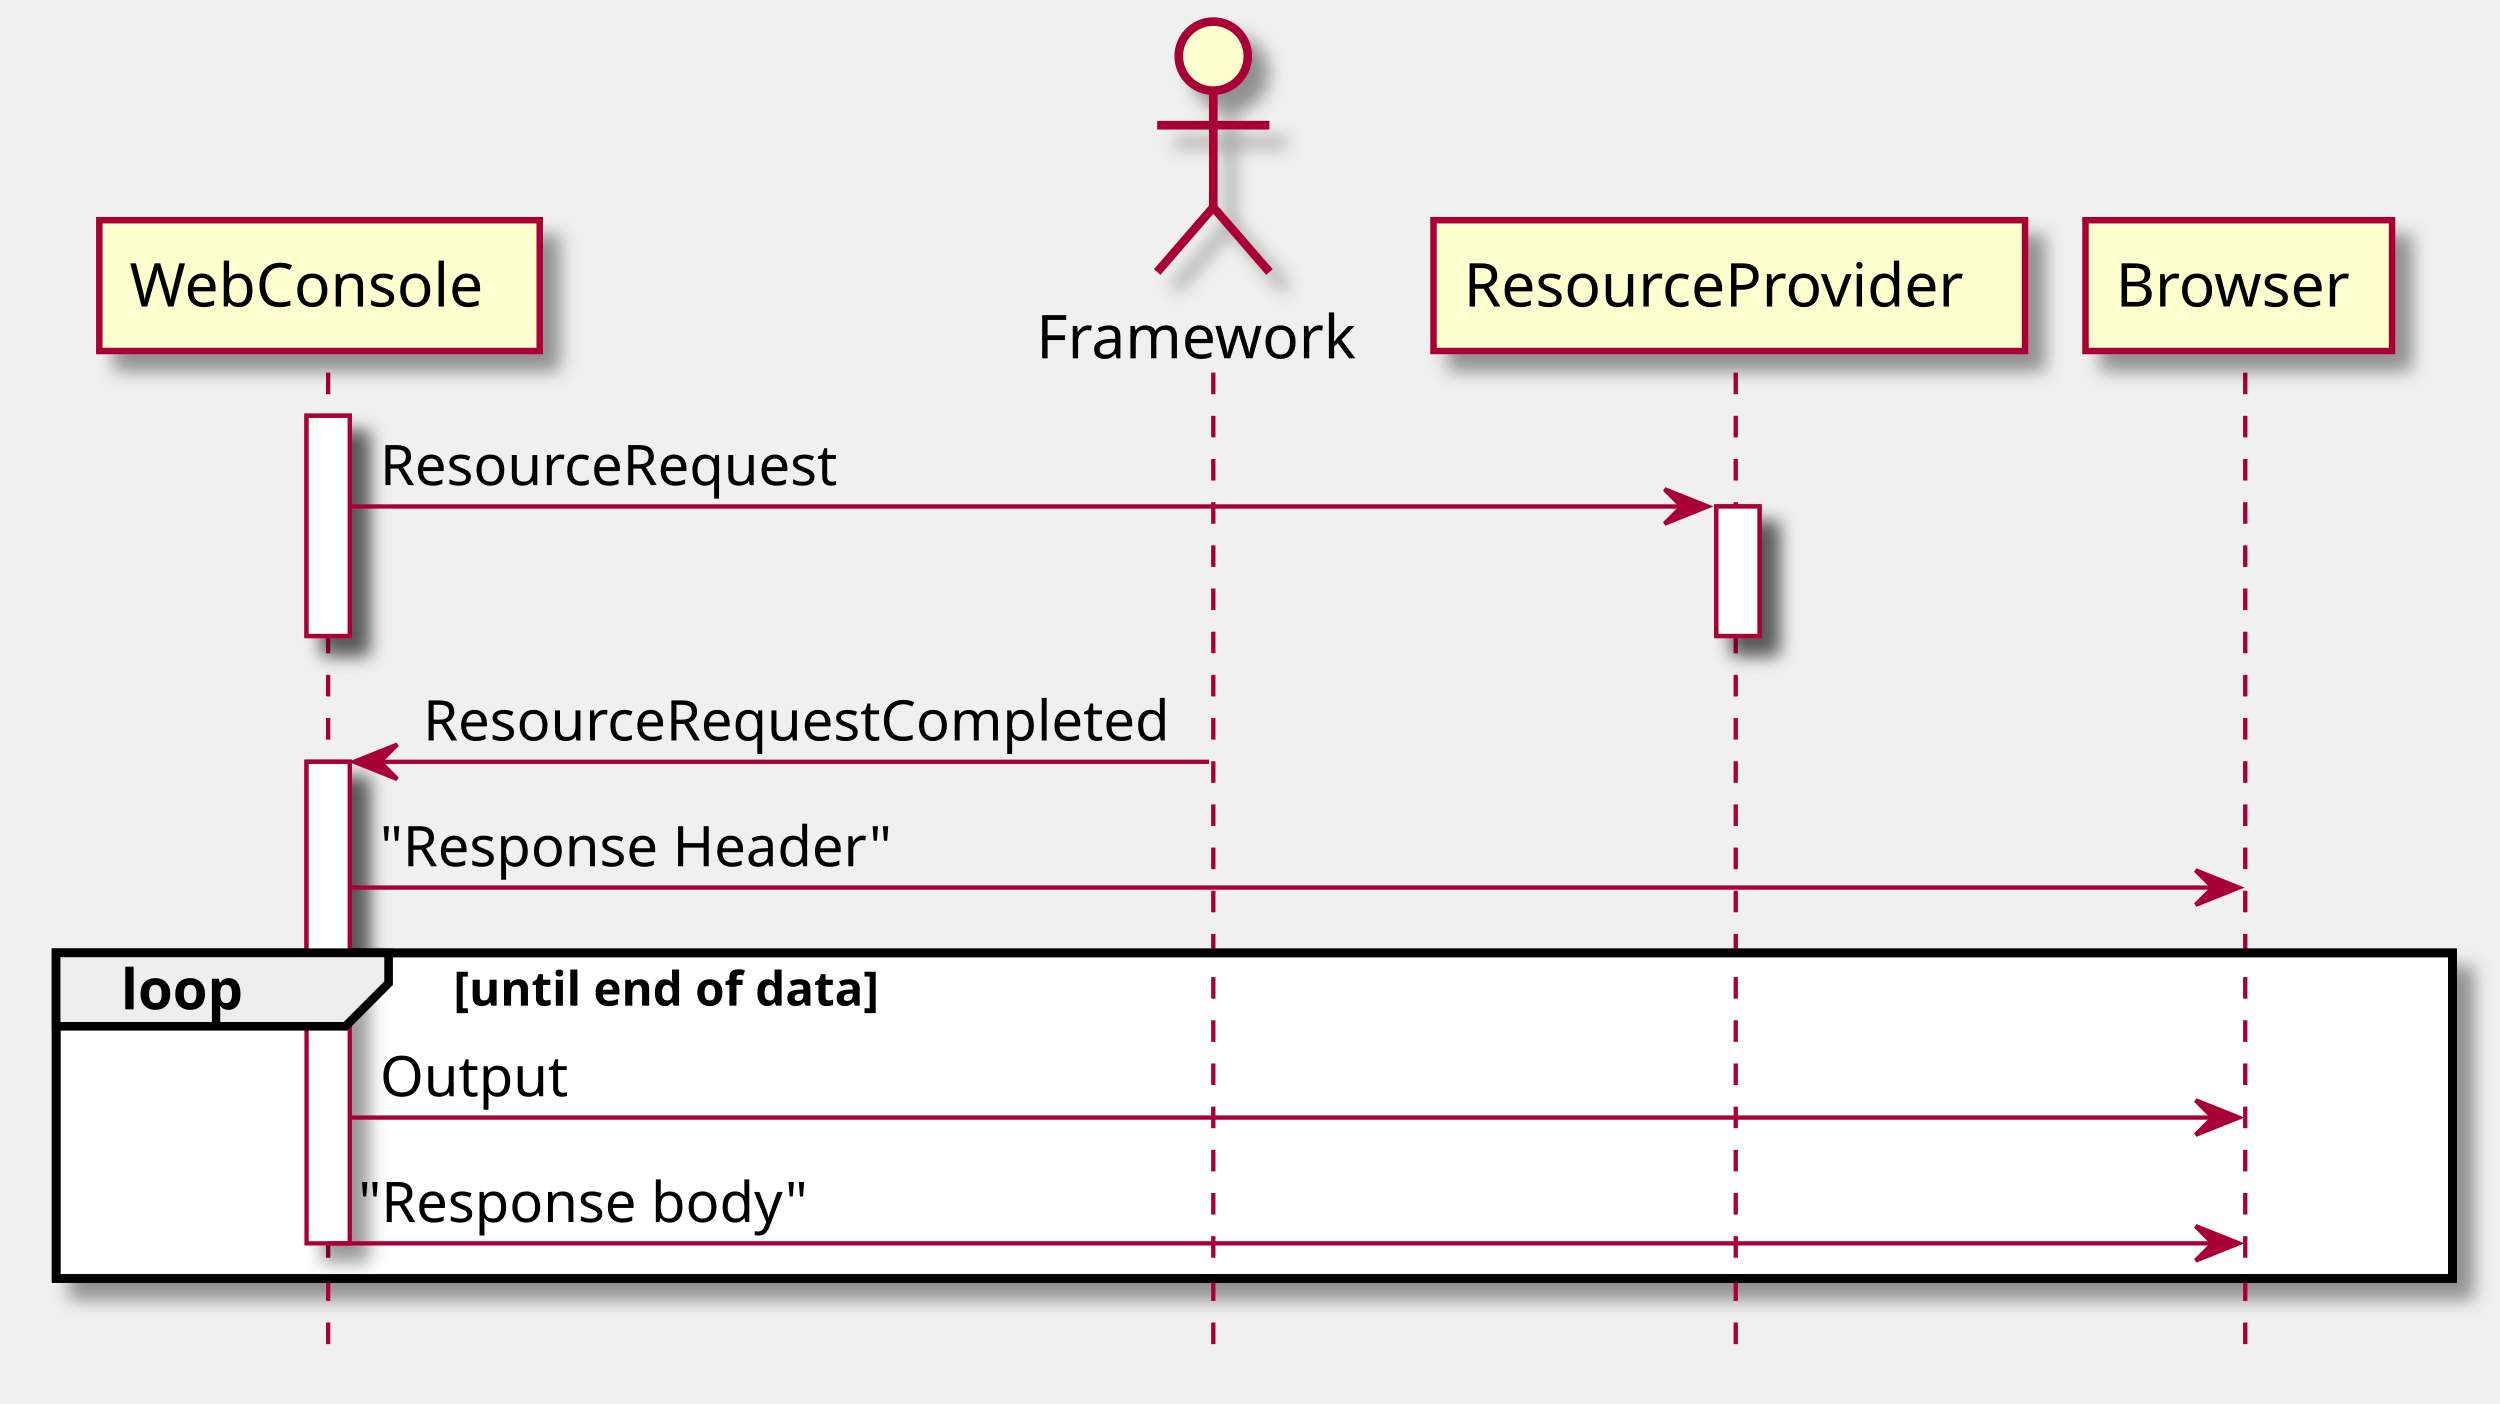
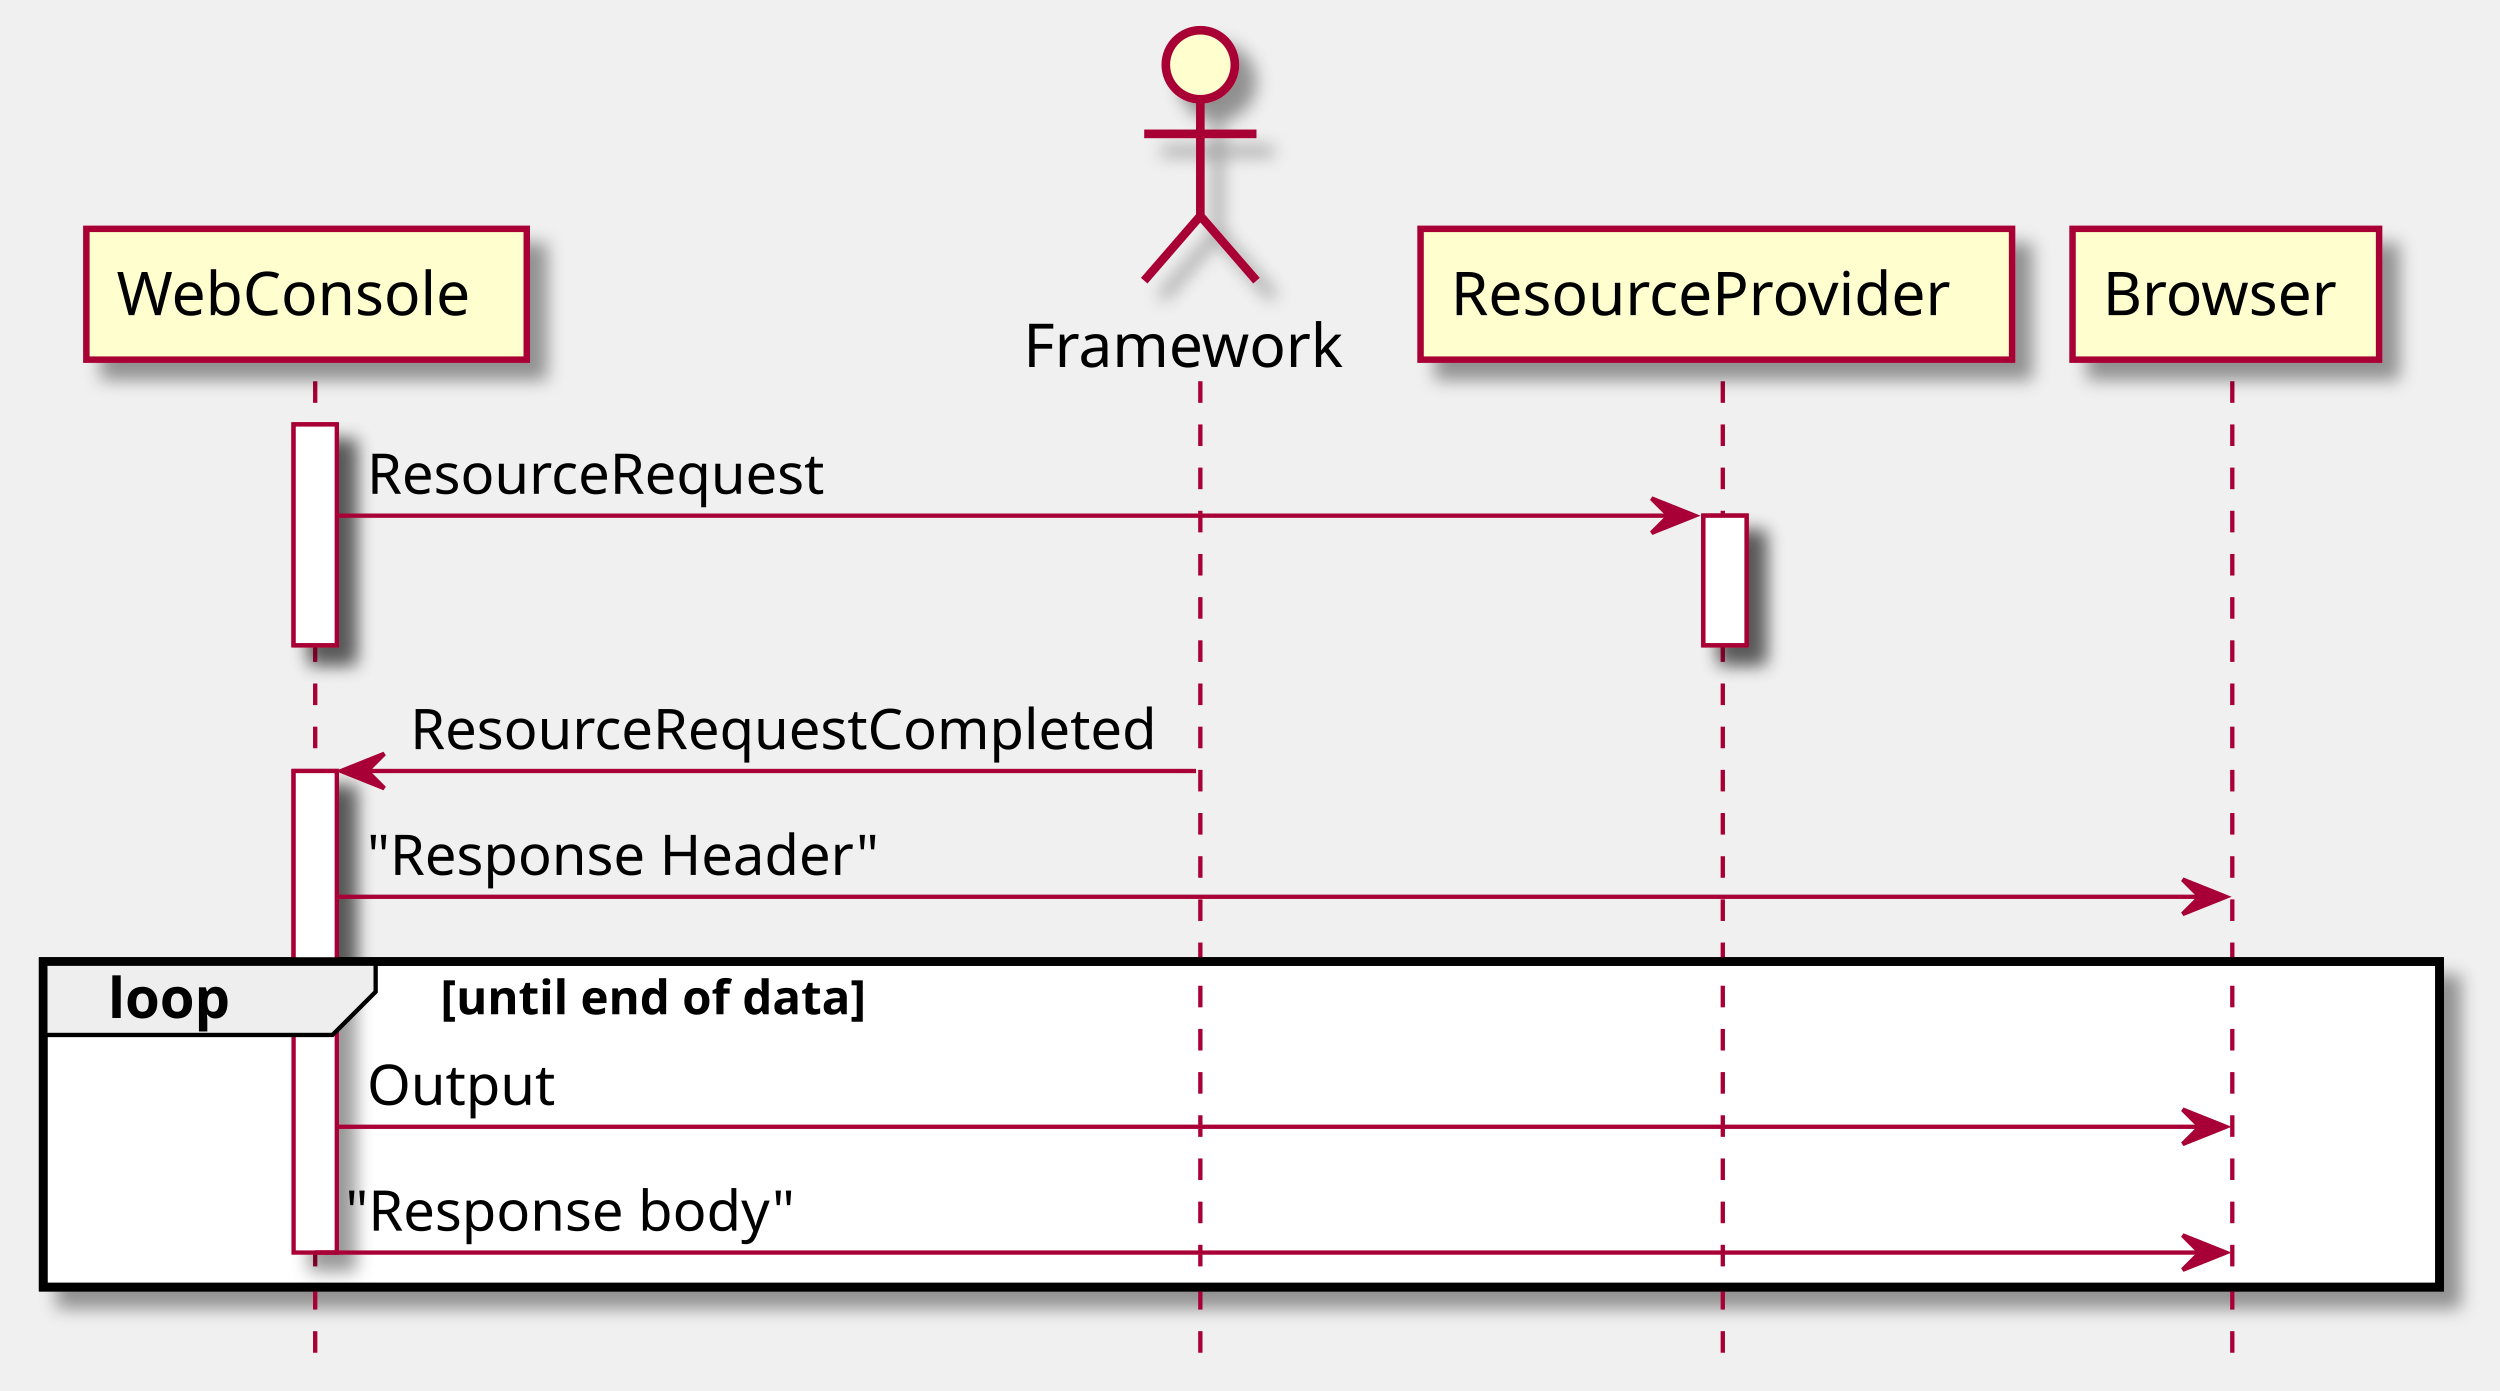
- <svg xmlns="http://www.w3.org/2000/svg" contentScriptType="application/ecmascript" contentStyleType="text/css" height="325px" preserveAspectRatio="none" style="width:579px;height:325px;" version="1.1" viewBox="0 0 579 325" width="579px" zoomAndPan="magnify">
+ <svg xmlns="http://www.w3.org/2000/svg" contentScriptType="application/ecmascript" contentStyleType="text/css" height="322px" preserveAspectRatio="none" style="width:579px;height:322px;background:#FFFFFF;" version="1.1" viewBox="0 0 579 322" width="579px" zoomAndPan="magnify">
  <defs>
    <filter height="300%" id="fld3jvn9oglw5" width="300%" x="-1" y="-1">
      <feGaussianBlur result="blurOut" stdDeviation="2.0" />
      <feColorMatrix in="blurOut" result="blurOut2" type="matrix" values="0 0 0 0 0 0 0 0 0 0 0 0 0 0 0 0 0 0 .4 0" />
      <feOffset dx="4.0" dy="4.0" in="blurOut2" result="blurOut3" />
      <feBlend in="SourceGraphic" in2="blurOut3" mode="normal" />
    </filter>
  </defs>
  <g>
-     <rect fill="#FFFFFF" filter="url(#fld3jvn9oglw5)" height="51" style="stroke: #A80036; stroke-width: 1.0;" width="10" x="71" y="96.297" />
-     <rect fill="#FFFFFF" filter="url(#fld3jvn9oglw5)" height="111.531" style="stroke: #A80036; stroke-width: 1.0;" width="10" x="71" y="176.43" />
-     <rect fill="#FFFFFF" filter="url(#fld3jvn9oglw5)" height="30" style="stroke: #A80036; stroke-width: 1.0;" width="10" x="397.5" y="117.297" />
-     <rect fill="#FFFFFF" filter="url(#fld3jvn9oglw5)" height="75.398" style="stroke: #000000; stroke-width: 2.0;" width="555" x="13" y="220.695" />
-     <line style="stroke: #A80036; stroke-width: 1.0; stroke-dasharray: 5.0,5.0;" x1="76" x2="76" y1="86.297" y2="313.094" />
-     <line style="stroke: #A80036; stroke-width: 1.0; stroke-dasharray: 5.0,5.0;" x1="281" x2="281" y1="86.297" y2="313.094" />
-     <line style="stroke: #A80036; stroke-width: 1.0; stroke-dasharray: 5.0,5.0;" x1="402" x2="402" y1="86.297" y2="313.094" />
-     <line style="stroke: #A80036; stroke-width: 1.0; stroke-dasharray: 5.0,5.0;" x1="520" x2="520" y1="86.297" y2="313.094" />
-     <rect fill="#FEFECE" filter="url(#fld3jvn9oglw5)" height="30.297" style="stroke: #A80036; stroke-width: 1.5;" width="102" x="23" y="51" />
-     <text fill="#000000" font-family="sans-serif" font-size="14" lengthAdjust="spacingAndGlyphs" textLength="88" x="30" y="70.995">WebConsole</text>
-     <text fill="#000000" font-family="sans-serif" font-size="14" lengthAdjust="spacingAndGlyphs" textLength="76" x="240" y="82.995">Framework</text>
-     <ellipse cx="281" cy="13" fill="#FEFECE" filter="url(#fld3jvn9oglw5)" rx="8" ry="8" style="stroke: #A80036; stroke-width: 2.0;" />
-     <path d="M281,21 L281,48 M268,29 L294,29 M281,48 L268,63 M281,48 L294,63 " fill="#FEFECE" filter="url(#fld3jvn9oglw5)" style="stroke: #A80036; stroke-width: 2.0;" />
-     <rect fill="#FEFECE" filter="url(#fld3jvn9oglw5)" height="30.297" style="stroke: #A80036; stroke-width: 1.5;" width="137" x="332" y="51" />
-     <text fill="#000000" font-family="sans-serif" font-size="14" lengthAdjust="spacingAndGlyphs" textLength="123" x="339" y="70.995">ResourceProvider</text>
-     <rect fill="#FEFECE" filter="url(#fld3jvn9oglw5)" height="30.297" style="stroke: #A80036; stroke-width: 1.5;" width="71" x="483" y="51" />
-     <text fill="#000000" font-family="sans-serif" font-size="14" lengthAdjust="spacingAndGlyphs" textLength="57" x="490" y="70.995">Browser</text>
-     <rect fill="#FFFFFF" filter="url(#fld3jvn9oglw5)" height="51" style="stroke: #A80036; stroke-width: 1.0;" width="10" x="71" y="96.297" />
-     <rect fill="#FFFFFF" filter="url(#fld3jvn9oglw5)" height="111.531" style="stroke: #A80036; stroke-width: 1.0;" width="10" x="71" y="176.43" />
-     <rect fill="#FFFFFF" filter="url(#fld3jvn9oglw5)" height="30" style="stroke: #A80036; stroke-width: 1.0;" width="10" x="397.5" y="117.297" />
-     <polygon fill="#A80036" points="385.5,113.297,395.5,117.297,385.5,121.297,389.5,117.297" style="stroke: #A80036; stroke-width: 1.0;" />
-     <line style="stroke: #A80036; stroke-width: 1.0;" x1="81" x2="391.5" y1="117.297" y2="117.297" />
-     <text fill="#000000" font-family="sans-serif" font-size="13" lengthAdjust="spacingAndGlyphs" textLength="111" x="88" y="112.364">ResourceRequest</text>
-     <polygon fill="#A80036" points="92,172.43,82,176.43,92,180.43,88,176.43" style="stroke: #A80036; stroke-width: 1.0;" />
-     <line style="stroke: #A80036; stroke-width: 1.0;" x1="86" x2="280" y1="176.43" y2="176.43" />
-     <text fill="#000000" font-family="sans-serif" font-size="13" lengthAdjust="spacingAndGlyphs" textLength="181" x="98" y="171.497">ResourceRequestCompleted</text>
-     <polygon fill="#A80036" points="508.5,201.562,518.5,205.562,508.5,209.562,512.5,205.562" style="stroke: #A80036; stroke-width: 1.0;" />
-     <line style="stroke: #A80036; stroke-width: 1.0;" x1="81" x2="514.5" y1="205.562" y2="205.562" />
-     <text fill="#000000" font-family="sans-serif" font-size="13" lengthAdjust="spacingAndGlyphs" textLength="123" x="88" y="200.629">"Response Header"</text>
-     <rect fill="none" height="75.398" style="stroke: #000000; stroke-width: 2.0;" width="555" x="13" y="220.695" />
-     <polygon fill="#EEEEEE" points="13,220.695,90,220.695,90,227.695,80,237.695,13,237.695,13,220.695" style="stroke: #000000; stroke-width: 2.0;" />
-     <text fill="#000000" font-family="sans-serif" font-size="13" font-weight="bold" lengthAdjust="spacingAndGlyphs" textLength="32" x="28" y="233.762">loop</text>
-     <text fill="#000000" font-family="sans-serif" font-size="11" font-weight="bold" lengthAdjust="spacingAndGlyphs" textLength="117" x="105" y="232.906">[until end of data]</text>
-     <polygon fill="#A80036" points="508.5,254.828,518.5,258.828,508.5,262.828,512.5,258.828" style="stroke: #A80036; stroke-width: 1.0;" />
-     <line style="stroke: #A80036; stroke-width: 1.0;" x1="81" x2="514.5" y1="258.828" y2="258.828" />
-     <text fill="#000000" font-family="sans-serif" font-size="13" lengthAdjust="spacingAndGlyphs" textLength="44" x="88" y="253.895">Output</text>
-     <polygon fill="#A80036" points="508.5,283.961,518.5,287.961,508.5,291.961,512.5,287.961" style="stroke: #A80036; stroke-width: 1.0;" />
-     <line style="stroke: #A80036; stroke-width: 1.0;" x1="76" x2="514.5" y1="287.961" y2="287.961" />
-     <text fill="#000000" font-family="sans-serif" font-size="13" lengthAdjust="spacingAndGlyphs" textLength="107" x="83" y="283.028">"Response body"</text>
+     <rect fill="#FFFFFF" filter="url(#fld3jvn9oglw5)" height="51.133" style="stroke:#A80036;stroke-width:1.0;" width="10" x="68" y="98.297" />
+     <rect fill="#FFFFFF" filter="url(#fld3jvn9oglw5)" height="111.531" style="stroke:#A80036;stroke-width:1.0;" width="10" x="68" y="178.562" />
+     <rect fill="#FFFFFF" filter="url(#fld3jvn9oglw5)" height="30" style="stroke:#A80036;stroke-width:1.0;" width="10" x="394.5" y="119.43" />
+     <rect fill="#FFFFFF" filter="url(#fld3jvn9oglw5)" height="75.398" style="stroke:#000000;stroke-width:2.0;" width="555" x="10" y="222.695" />
+     <line style="stroke:#A80036;stroke-width:1.0;stroke-dasharray:5.0,5.0;" x1="73" x2="73" y1="88.297" y2="315.094" />
+     <line style="stroke:#A80036;stroke-width:1.0;stroke-dasharray:5.0,5.0;" x1="278" x2="278" y1="88.297" y2="315.094" />
+     <line style="stroke:#A80036;stroke-width:1.0;stroke-dasharray:5.0,5.0;" x1="399" x2="399" y1="88.297" y2="315.094" />
+     <line style="stroke:#A80036;stroke-width:1.0;stroke-dasharray:5.0,5.0;" x1="517" x2="517" y1="88.297" y2="315.094" />
+     <rect fill="#FEFECE" filter="url(#fld3jvn9oglw5)" height="30.297" style="stroke:#A80036;stroke-width:1.5;" width="102" x="20" y="53" />
+     <text fill="#000000" font-family="sans-serif" font-size="14" lengthAdjust="spacing" textLength="88" x="27" y="72.995">WebConsole</text>
+     <text fill="#000000" font-family="sans-serif" font-size="14" lengthAdjust="spacing" textLength="76" x="237" y="84.995">Framework</text>
+     <ellipse cx="278" cy="15" fill="#FEFECE" filter="url(#fld3jvn9oglw5)" rx="8" ry="8" style="stroke:#A80036;stroke-width:2.0;" />
+     <path d="M278,23 L278,50 M265,31 L291,31 M278,50 L265,65 M278,50 L291,65 " fill="none" filter="url(#fld3jvn9oglw5)" style="stroke:#A80036;stroke-width:2.0;" />
+     <rect fill="#FEFECE" filter="url(#fld3jvn9oglw5)" height="30.297" style="stroke:#A80036;stroke-width:1.5;" width="137" x="329" y="53" />
+     <text fill="#000000" font-family="sans-serif" font-size="14" lengthAdjust="spacing" textLength="123" x="336" y="72.995">ResourceProvider</text>
+     <rect fill="#FEFECE" filter="url(#fld3jvn9oglw5)" height="30.297" style="stroke:#A80036;stroke-width:1.5;" width="71" x="480" y="53" />
+     <text fill="#000000" font-family="sans-serif" font-size="14" lengthAdjust="spacing" textLength="57" x="487" y="72.995">Browser</text>
+     <rect fill="#FFFFFF" filter="url(#fld3jvn9oglw5)" height="51.133" style="stroke:#A80036;stroke-width:1.0;" width="10" x="68" y="98.297" />
+     <rect fill="#FFFFFF" filter="url(#fld3jvn9oglw5)" height="111.531" style="stroke:#A80036;stroke-width:1.0;" width="10" x="68" y="178.562" />
+     <rect fill="#FFFFFF" filter="url(#fld3jvn9oglw5)" height="30" style="stroke:#A80036;stroke-width:1.0;" width="10" x="394.5" y="119.43" />
+     <polygon fill="#A80036" points="382.5,115.43,392.5,119.43,382.5,123.43,386.5,119.43" style="stroke:#A80036;stroke-width:1.0;" />
+     <line style="stroke:#A80036;stroke-width:1.0;" x1="78" x2="388.5" y1="119.43" y2="119.43" />
+     <text fill="#000000" font-family="sans-serif" font-size="13" lengthAdjust="spacing" textLength="111" x="85" y="114.364">ResourceRequest</text>
+     <polygon fill="#A80036" points="89,174.562,79,178.562,89,182.562,85,178.562" style="stroke:#A80036;stroke-width:1.0;" />
+     <line style="stroke:#A80036;stroke-width:1.0;" x1="83" x2="277" y1="178.562" y2="178.562" />
+     <text fill="#000000" font-family="sans-serif" font-size="13" lengthAdjust="spacing" textLength="181" x="95" y="173.497">ResourceRequestCompleted</text>
+     <polygon fill="#A80036" points="505.5,203.695,515.5,207.695,505.5,211.695,509.5,207.695" style="stroke:#A80036;stroke-width:1.0;" />
+     <line style="stroke:#A80036;stroke-width:1.0;" x1="78" x2="511.5" y1="207.695" y2="207.695" />
+     <text fill="#000000" font-family="sans-serif" font-size="13" lengthAdjust="spacing" textLength="123" x="85" y="202.629">"Response Header"</text>
+     <path d="M10,222.695 L87,222.695 L87,229.695 L77,239.695 L10,239.695 L10,222.695 " fill="#EEEEEE" style="stroke:#000000;stroke-width:1.0;" />
+     <rect fill="none" height="75.398" style="stroke:#000000;stroke-width:2.0;" width="555" x="10" y="222.695" />
+     <text fill="#000000" font-family="sans-serif" font-size="13" font-weight="bold" lengthAdjust="spacing" textLength="32" x="25" y="235.762">loop</text>
+     <text fill="#000000" font-family="sans-serif" font-size="11" font-weight="bold" lengthAdjust="spacing" textLength="117" x="102" y="234.906">[until end of data]</text>
+     <polygon fill="#A80036" points="505.5,256.961,515.5,260.961,505.5,264.961,509.5,260.961" style="stroke:#A80036;stroke-width:1.0;" />
+     <line style="stroke:#A80036;stroke-width:1.0;" x1="78" x2="511.5" y1="260.961" y2="260.961" />
+     <text fill="#000000" font-family="sans-serif" font-size="13" lengthAdjust="spacing" textLength="44" x="85" y="255.895">Output</text>
+     <polygon fill="#A80036" points="505.5,286.094,515.5,290.094,505.5,294.094,509.5,290.094" style="stroke:#A80036;stroke-width:1.0;" />
+     <line style="stroke:#A80036;stroke-width:1.0;" x1="73" x2="511.5" y1="290.094" y2="290.094" />
+     <text fill="#000000" font-family="sans-serif" font-size="13" lengthAdjust="spacing" textLength="107" x="80" y="285.028">"Response body"</text>
  </g>
</svg>
